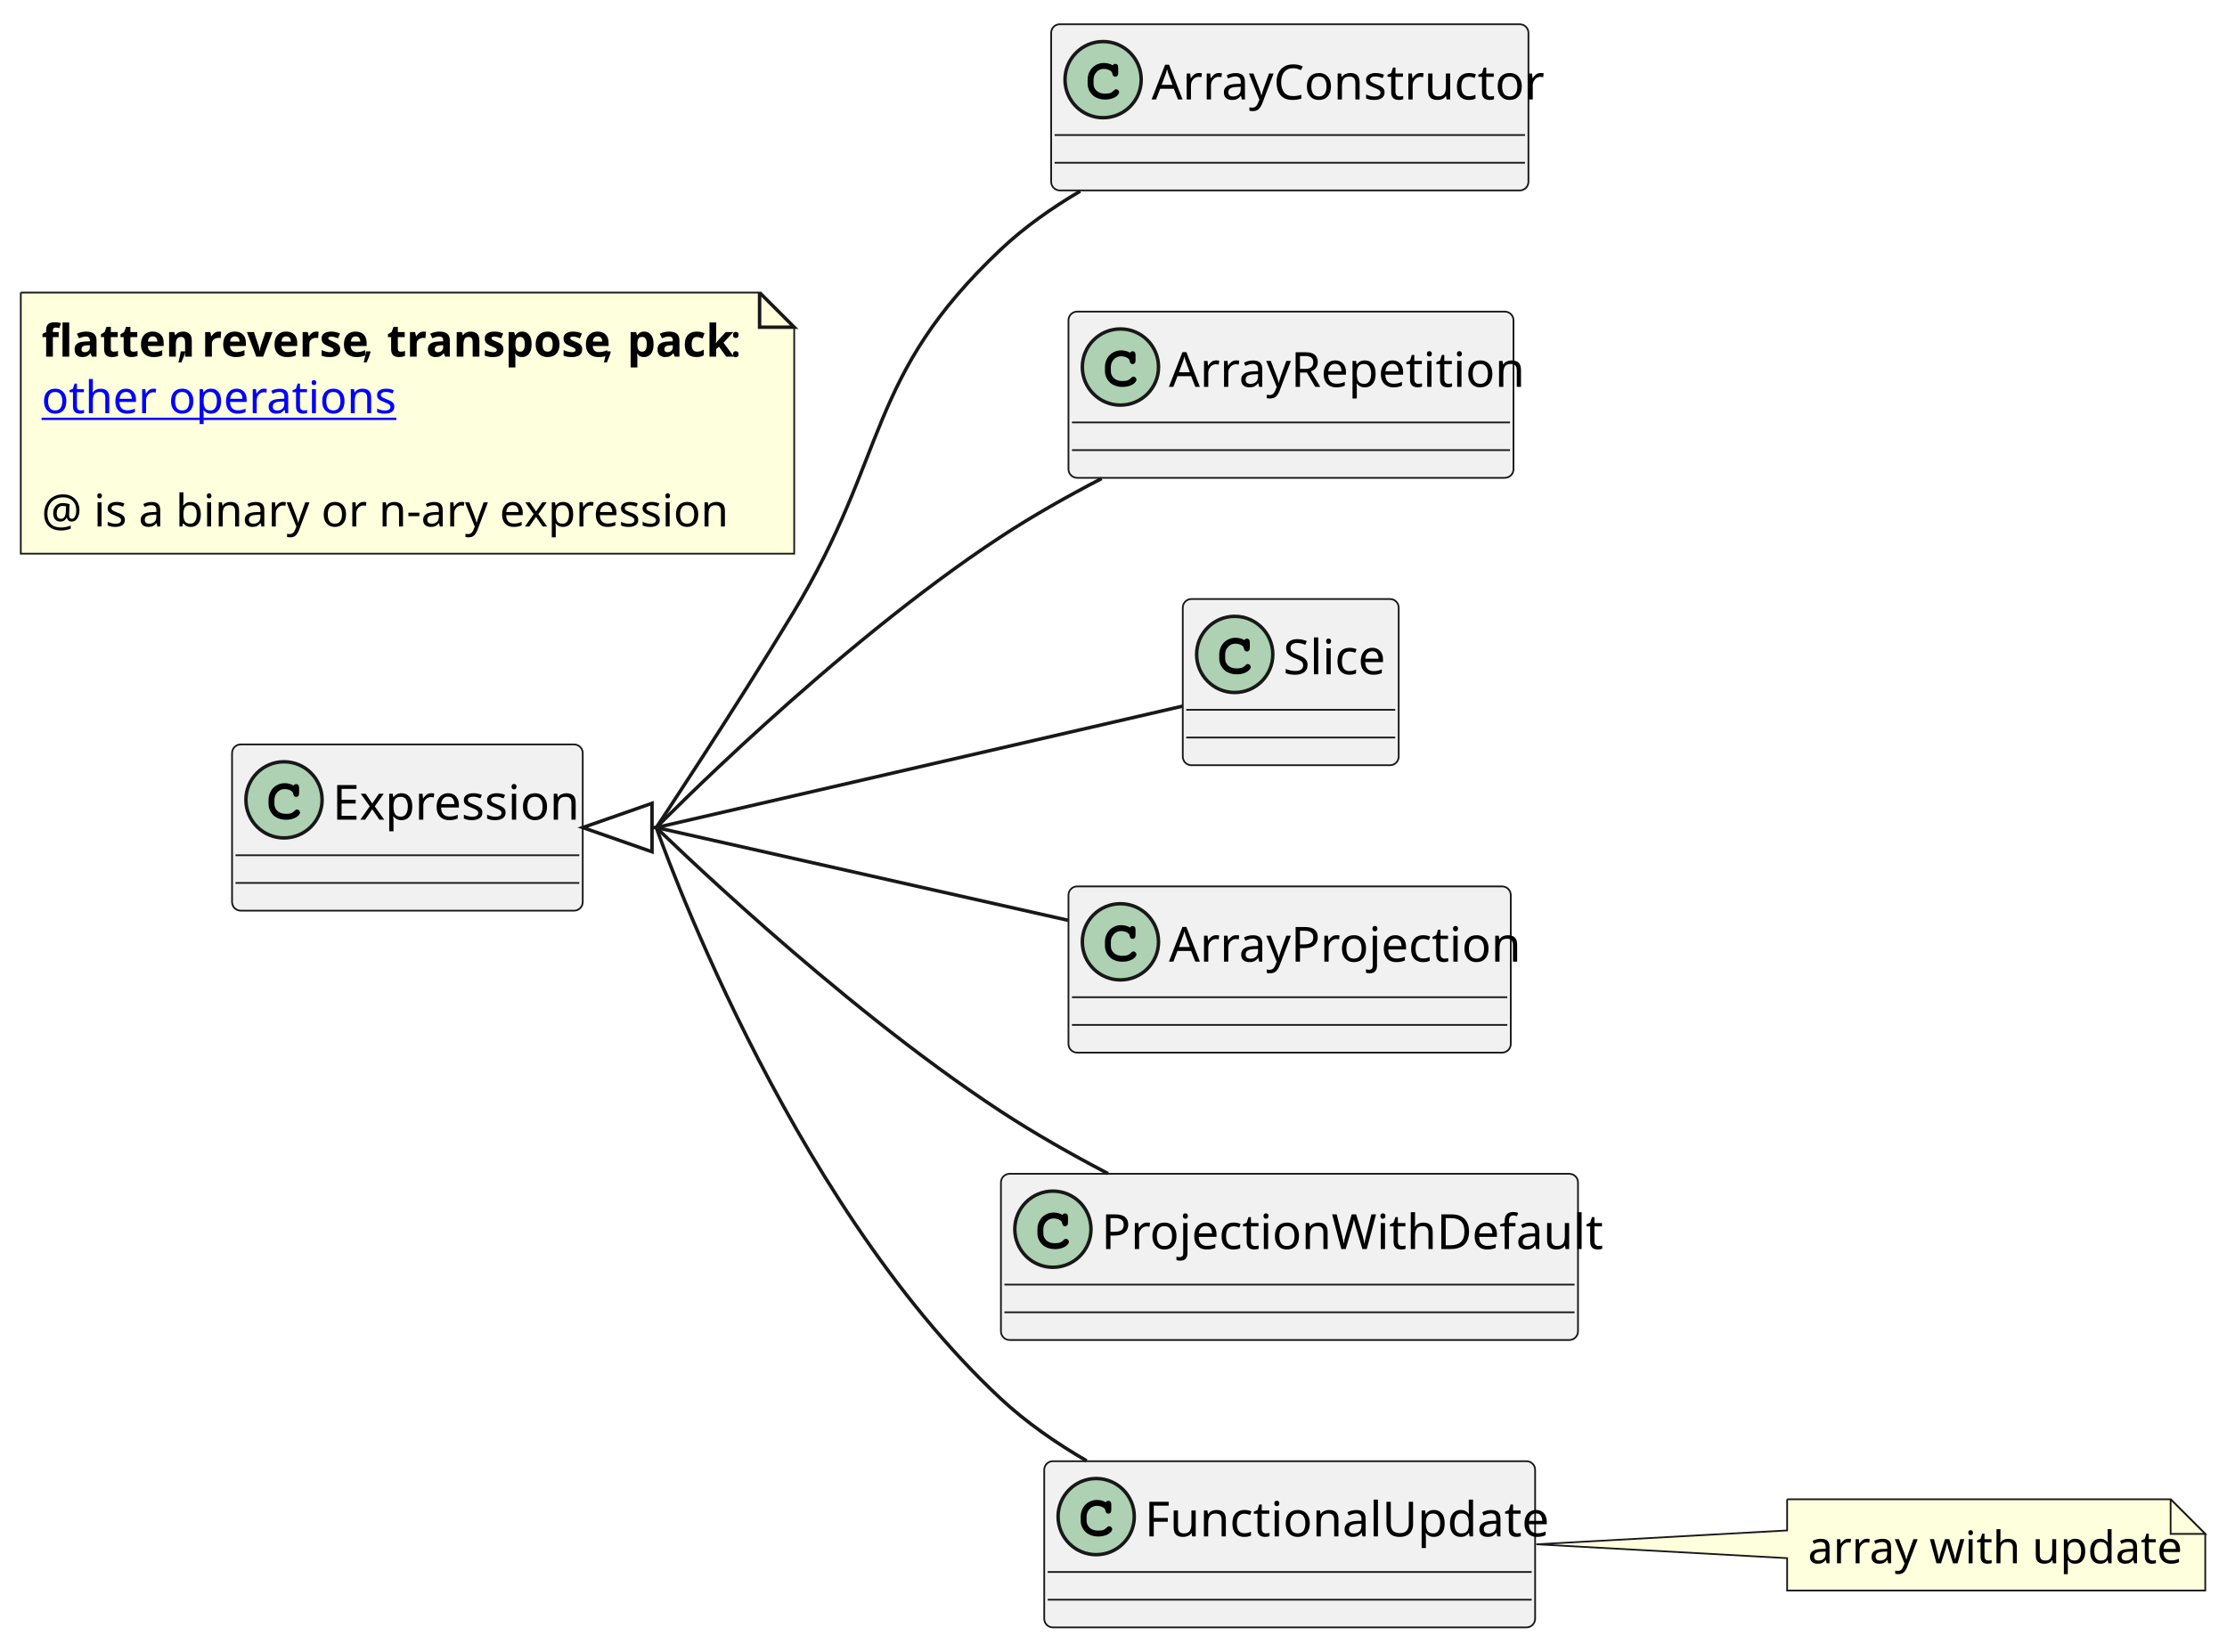
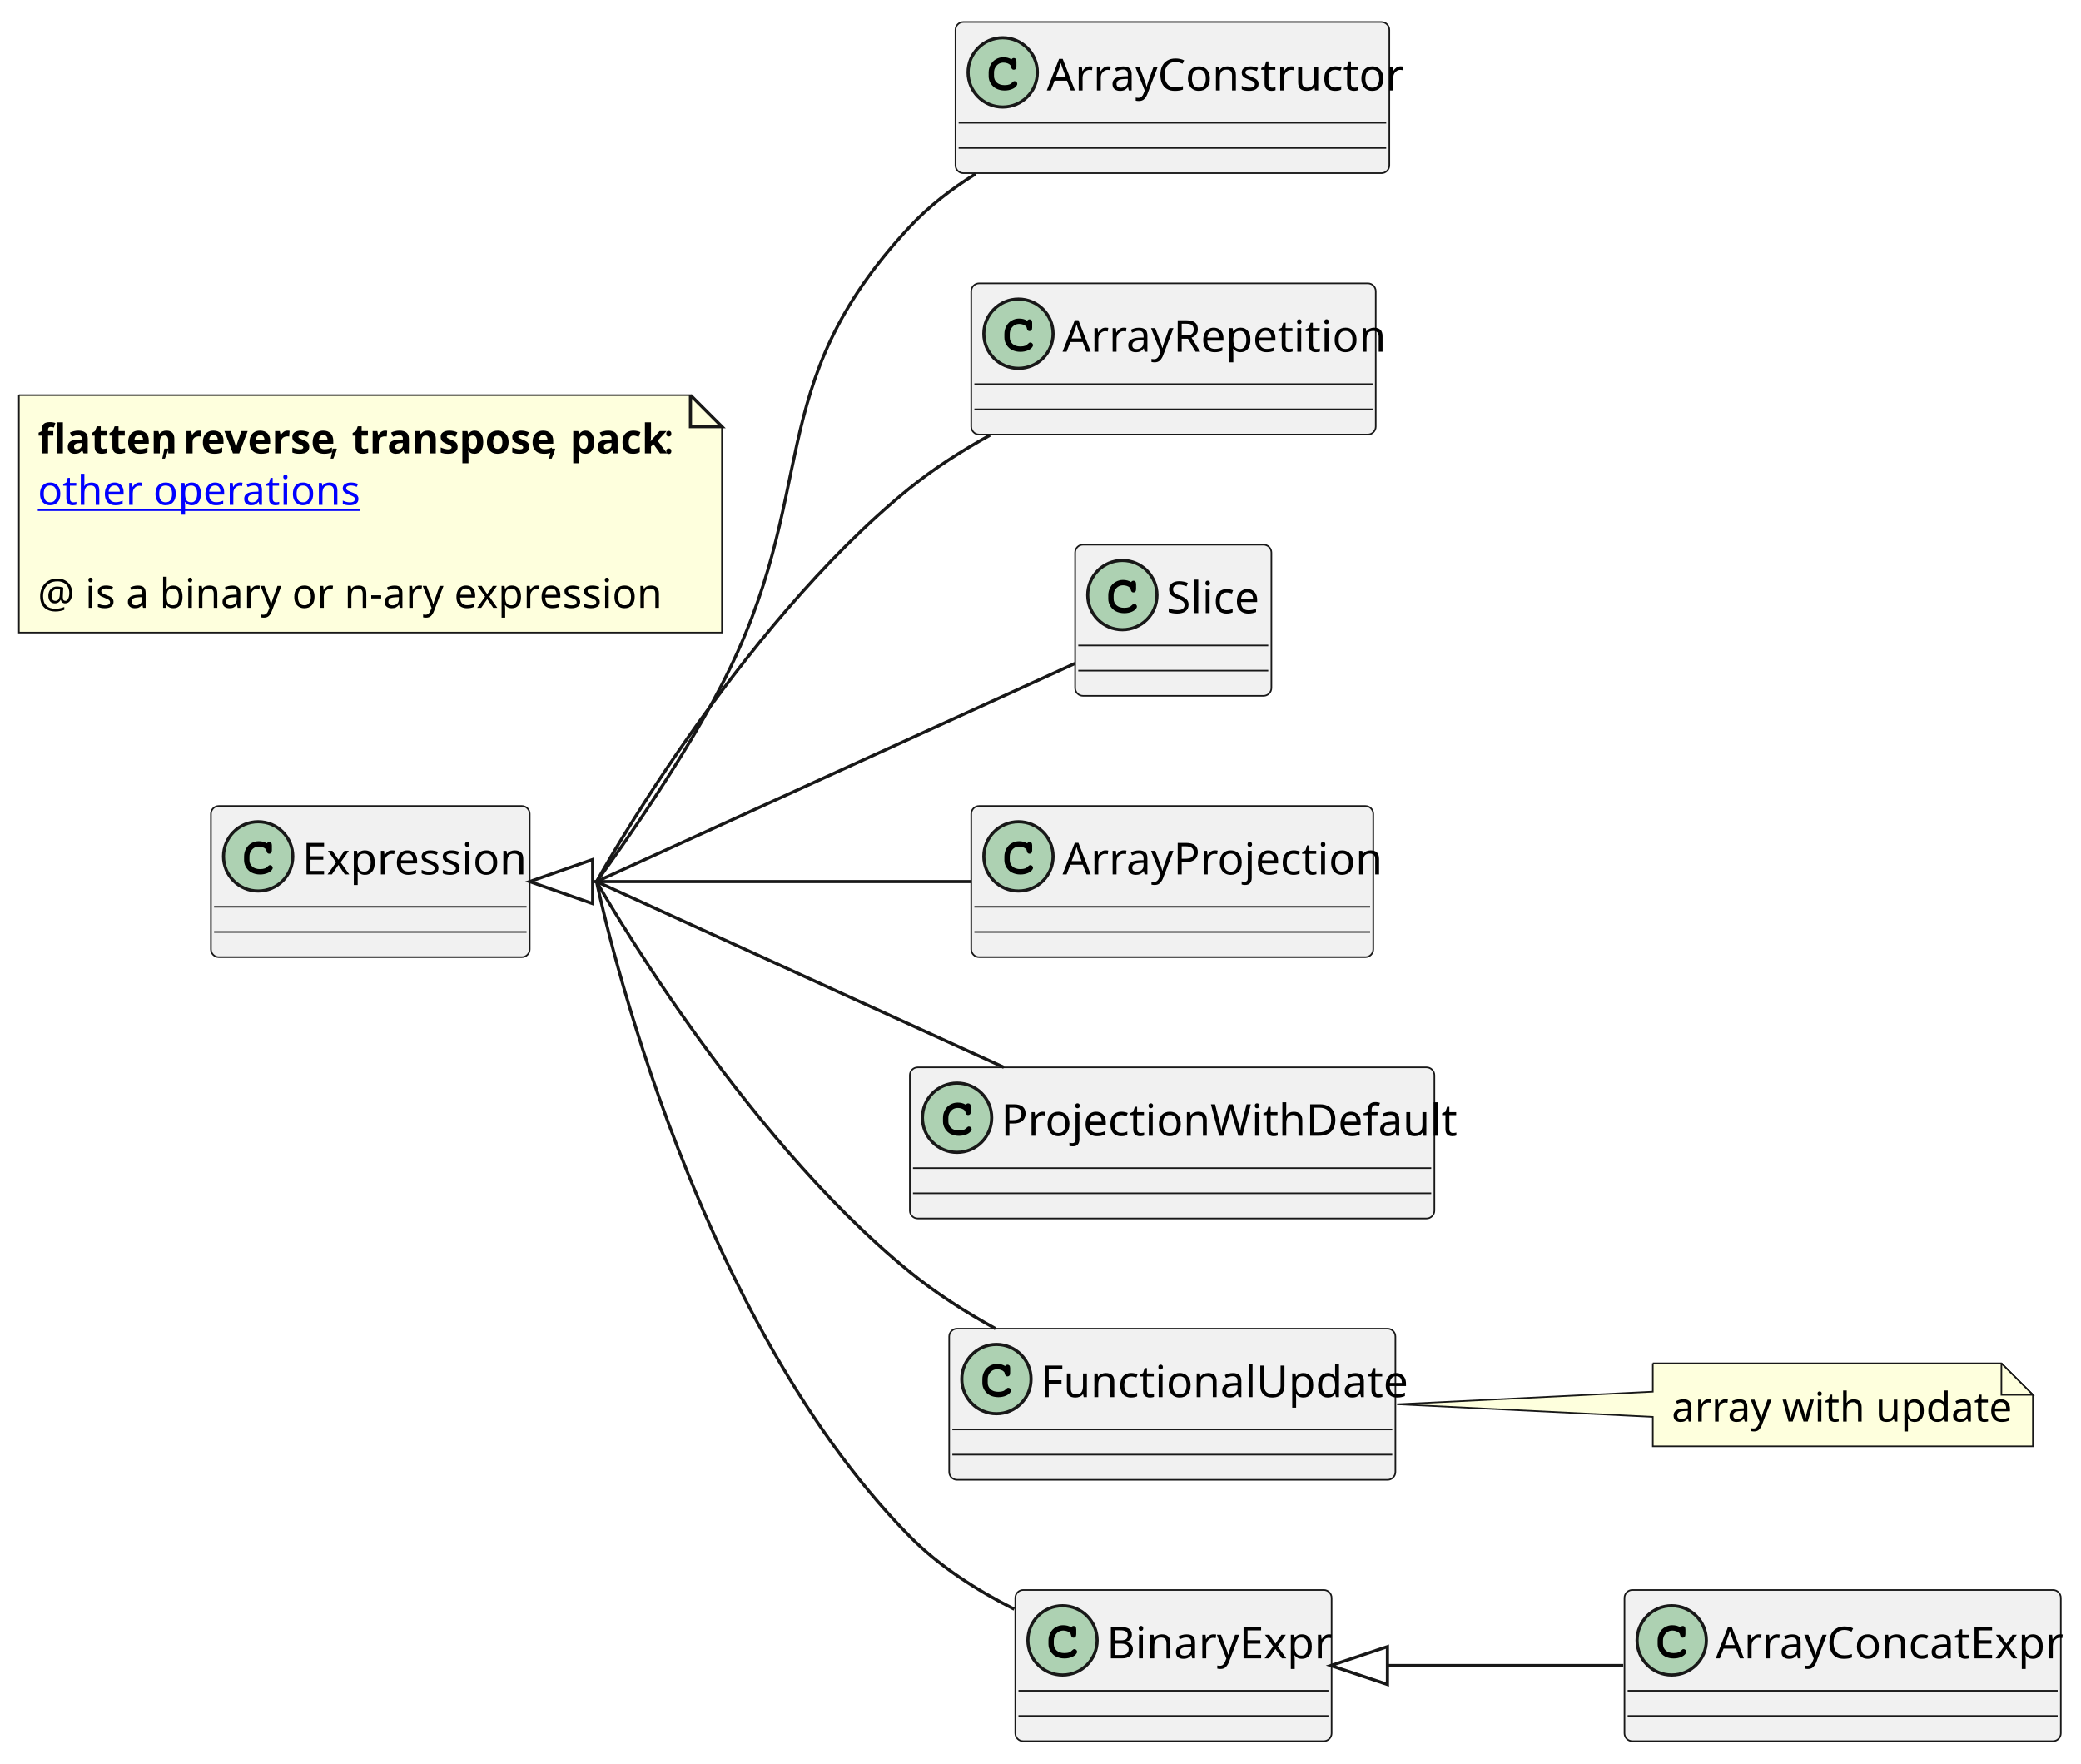
- <svg xmlns="http://www.w3.org/2000/svg" xmlns:xlink="http://www.w3.org/1999/xlink" contentStyleType="text/css" height="477px" preserveAspectRatio="none" style="width:643px;height:477px;background:#FFFFFF;" version="1.1" viewBox="0 0 643 477" width="643px" zoomAndPan="magnify">
+ <svg xmlns="http://www.w3.org/2000/svg" xmlns:xlink="http://www.w3.org/1999/xlink" contentStyleType="text/css" data-diagram-type="CLASS" height="560px" preserveAspectRatio="none" style="width:661px;height:560px;background:#FFFFFF;" version="1.1" viewBox="0 0 661 560" width="661px" zoomAndPan="magnify">
  <defs />
  <g>
-     <g id="elem_Expression">
-       <rect fill="#F1F1F1" height="48" id="Expression" rx="2.5" ry="2.5" style="stroke:#181818;stroke-width:0.5;" width="101.255" x="67" y="215" />
-       <ellipse cx="82" cy="231" fill="#ADD1B2" rx="11" ry="11" style="stroke:#181818;stroke-width:1.0;" />
-       <path d="M84.766,226.875 Q84.922,226.656 85.109,226.547 Q85.297,226.438 85.516,226.438 Q85.891,226.438 86.125,226.703 Q86.359,226.953 86.359,227.562 L86.359,229.016 Q86.359,229.625 86.125,229.891 Q85.891,230.156 85.516,230.156 Q85.172,230.156 84.969,229.953 Q84.766,229.766 84.656,229.25 Q84.609,228.891 84.422,228.703 Q84.094,228.328 83.484,228.109 Q82.875,227.891 82.25,227.891 Q81.484,227.891 80.844,228.219 Q80.219,228.547 79.719,229.297 Q79.234,230.047 79.234,231.078 L79.234,232.172 Q79.234,233.406 80.125,234.234 Q81.016,235.047 82.609,235.047 Q83.547,235.047 84.203,234.797 Q84.594,234.641 85.016,234.203 Q85.281,233.938 85.422,233.859 Q85.578,233.781 85.781,233.781 Q86.109,233.781 86.359,234.047 Q86.625,234.297 86.625,234.641 Q86.625,234.984 86.281,235.391 Q85.781,235.969 84.984,236.297 Q83.906,236.75 82.609,236.75 Q81.094,236.75 79.891,236.125 Q78.906,235.625 78.219,234.562 Q77.531,233.484 77.531,232.203 L77.531,231.047 Q77.531,229.719 78.141,228.578 Q78.766,227.422 79.859,226.812 Q80.953,226.188 82.188,226.188 Q82.922,226.188 83.562,226.359 Q84.219,226.516 84.766,226.875 Z " fill="#000000" />
-       <text fill="#000000" font-family="sans-serif" font-size="14" lengthAdjust="spacing" textLength="69.255" x="96" y="236.728">Expression</text>
-       <line style="stroke:#181818;stroke-width:0.5;" x1="68" x2="167.255" y1="247" y2="247" />
-       <line style="stroke:#181818;stroke-width:0.5;" x1="68" x2="167.255" y1="255" y2="255" />
+     <g class="entity" data-entity="Expression" data-source-line="5" data-uid="ent0002" id="entity_Expression">
+       <rect fill="#F1F1F1" height="48" rx="2.5" ry="2.5" style="stroke:#181818;stroke-width:0.5;" width="101.255" x="67" y="256" />
+       <ellipse cx="82" cy="272" fill="#ADD1B2" rx="11" ry="11" style="stroke:#181818;stroke-width:1;" />
+       <path d="M84.766,267.875 Q84.922,267.656 85.109,267.547 Q85.297,267.438 85.516,267.438 Q85.891,267.438 86.125,267.695 Q86.359,267.953 86.359,268.562 L86.359,270.016 Q86.359,270.625 86.125,270.891 Q85.891,271.156 85.516,271.156 Q85.172,271.156 84.969,270.953 Q84.766,270.766 84.656,270.25 Q84.609,269.891 84.422,269.703 Q84.094,269.328 83.484,269.109 Q82.875,268.891 82.25,268.891 Q81.484,268.891 80.852,269.219 Q80.219,269.547 79.727,270.297 Q79.234,271.047 79.234,272.078 L79.234,273.172 Q79.234,274.406 80.125,275.227 Q81.016,276.047 82.609,276.047 Q83.547,276.047 84.203,275.797 Q84.594,275.641 85.016,275.203 Q85.281,274.938 85.43,274.859 Q85.578,274.781 85.781,274.781 Q86.109,274.781 86.367,275.039 Q86.625,275.297 86.625,275.641 Q86.625,275.984 86.281,276.391 Q85.781,276.969 84.984,277.297 Q83.906,277.75 82.609,277.75 Q81.094,277.75 79.891,277.125 Q78.906,276.625 78.219,275.555 Q77.531,274.484 77.531,273.203 L77.531,272.047 Q77.531,270.719 78.148,269.57 Q78.766,268.422 79.859,267.805 Q80.953,267.188 82.188,267.188 Q82.922,267.188 83.57,267.352 Q84.219,267.516 84.766,267.875 Z " fill="#000000" />
+       <text fill="#000000" font-family="sans-serif" font-size="14" lengthAdjust="spacing" textLength="69.255" x="96" y="277.728">Expression</text>
+       <line style="stroke:#181818;stroke-width:0.5;" x1="68" x2="167.255" y1="288" y2="288" />
+       <line style="stroke:#181818;stroke-width:0.5;" x1="68" x2="167.255" y1="296" y2="296" />
    </g>
-     <polygon fill="none" points="168.255,239,188.255,232,188.255,246" style="stroke:#181818;stroke-width:1.0;" />
-     <line style="stroke:#181818;stroke-width:1.0;" x1="188.255" x2="189.5" y1="239" y2="239" />
-     <g id="elem_ArrayConstructor">
-       <rect fill="#F1F1F1" height="48" id="ArrayConstructor" rx="2.5" ry="2.5" style="stroke:#181818;stroke-width:0.5;" width="137.807" x="303.5" y="7" />
-       <ellipse cx="318.5" cy="23" fill="#ADD1B2" rx="11" ry="11" style="stroke:#181818;stroke-width:1.0;" />
-       <path d="M321.266,18.875 Q321.422,18.656 321.609,18.547 Q321.797,18.438 322.016,18.438 Q322.391,18.438 322.625,18.703 Q322.859,18.953 322.859,19.562 L322.859,21.016 Q322.859,21.625 322.625,21.891 Q322.391,22.156 322.016,22.156 Q321.672,22.156 321.469,21.953 Q321.266,21.766 321.156,21.25 Q321.109,20.891 320.922,20.703 Q320.594,20.328 319.984,20.109 Q319.375,19.891 318.75,19.891 Q317.984,19.891 317.344,20.219 Q316.719,20.547 316.219,21.297 Q315.734,22.047 315.734,23.078 L315.734,24.172 Q315.734,25.406 316.625,26.234 Q317.516,27.047 319.109,27.047 Q320.047,27.047 320.703,26.797 Q321.094,26.641 321.516,26.203 Q321.781,25.938 321.922,25.859 Q322.078,25.781 322.281,25.781 Q322.609,25.781 322.859,26.047 Q323.125,26.297 323.125,26.641 Q323.125,26.984 322.781,27.391 Q322.281,27.969 321.484,28.297 Q320.406,28.75 319.109,28.75 Q317.594,28.75 316.391,28.125 Q315.406,27.625 314.719,26.562 Q314.031,25.484 314.031,24.203 L314.031,23.047 Q314.031,21.719 314.641,20.578 Q315.266,19.422 316.359,18.812 Q317.453,18.188 318.688,18.188 Q319.422,18.188 320.062,18.359 Q320.719,18.516 321.266,18.875 Z " fill="#000000" />
+     <polygon fill="none" points="168.255,280,188.255,273,188.255,287" style="stroke:#181818;stroke-width:1;" />
+     <line style="stroke:#181818;stroke-width:1;" x1="188.255" x2="189.5" y1="280" y2="280" />
+     <g class="entity" data-entity="ArrayConstructor" data-source-line="5" data-uid="ent0003" id="entity_ArrayConstructor">
+       <rect fill="#F1F1F1" height="48" rx="2.5" ry="2.5" style="stroke:#181818;stroke-width:0.5;" width="137.807" x="303.5" y="7" />
+       <ellipse cx="318.5" cy="23" fill="#ADD1B2" rx="11" ry="11" style="stroke:#181818;stroke-width:1;" />
+       <path d="M321.266,18.875 Q321.422,18.656 321.609,18.547 Q321.797,18.438 322.016,18.438 Q322.391,18.438 322.625,18.695 Q322.859,18.953 322.859,19.562 L322.859,21.016 Q322.859,21.625 322.625,21.891 Q322.391,22.156 322.016,22.156 Q321.672,22.156 321.469,21.953 Q321.266,21.766 321.156,21.25 Q321.109,20.891 320.922,20.703 Q320.594,20.328 319.984,20.109 Q319.375,19.891 318.75,19.891 Q317.984,19.891 317.352,20.219 Q316.719,20.547 316.227,21.297 Q315.734,22.047 315.734,23.078 L315.734,24.172 Q315.734,25.406 316.625,26.227 Q317.516,27.047 319.109,27.047 Q320.047,27.047 320.703,26.797 Q321.094,26.641 321.516,26.203 Q321.781,25.938 321.93,25.859 Q322.078,25.781 322.281,25.781 Q322.609,25.781 322.867,26.039 Q323.125,26.297 323.125,26.641 Q323.125,26.984 322.781,27.391 Q322.281,27.969 321.484,28.297 Q320.406,28.75 319.109,28.75 Q317.594,28.75 316.391,28.125 Q315.406,27.625 314.719,26.555 Q314.031,25.484 314.031,24.203 L314.031,23.047 Q314.031,21.719 314.648,20.57 Q315.266,19.422 316.359,18.805 Q317.453,18.188 318.688,18.188 Q319.422,18.188 320.07,18.352 Q320.719,18.516 321.266,18.875 Z " fill="#000000" />
      <text fill="#000000" font-family="sans-serif" font-size="14" lengthAdjust="spacing" textLength="105.807" x="332.5" y="28.729">ArrayConstructor</text>
      <line style="stroke:#181818;stroke-width:0.5;" x1="304.5" x2="440.307" y1="39" y2="39" />
      <line style="stroke:#181818;stroke-width:0.5;" x1="304.5" x2="440.307" y1="47" y2="47" />
    </g>
-     <g id="elem_ArrayRepetition">
-       <rect fill="#F1F1F1" height="48" id="ArrayRepetition" rx="2.5" ry="2.5" style="stroke:#181818;stroke-width:0.5;" width="128.489" x="308.5" y="90" />
-       <ellipse cx="323.5" cy="106" fill="#ADD1B2" rx="11" ry="11" style="stroke:#181818;stroke-width:1.0;" />
-       <path d="M326.266,101.875 Q326.422,101.656 326.609,101.547 Q326.797,101.438 327.016,101.438 Q327.391,101.438 327.625,101.703 Q327.859,101.953 327.859,102.562 L327.859,104.016 Q327.859,104.625 327.625,104.891 Q327.391,105.156 327.016,105.156 Q326.672,105.156 326.469,104.953 Q326.266,104.766 326.156,104.25 Q326.109,103.891 325.922,103.703 Q325.594,103.328 324.984,103.109 Q324.375,102.891 323.75,102.891 Q322.984,102.891 322.344,103.219 Q321.719,103.547 321.219,104.297 Q320.734,105.047 320.734,106.078 L320.734,107.172 Q320.734,108.406 321.625,109.234 Q322.516,110.047 324.109,110.047 Q325.047,110.047 325.703,109.797 Q326.094,109.641 326.516,109.203 Q326.781,108.938 326.922,108.859 Q327.078,108.781 327.281,108.781 Q327.609,108.781 327.859,109.047 Q328.125,109.297 328.125,109.641 Q328.125,109.984 327.781,110.391 Q327.281,110.969 326.484,111.297 Q325.406,111.75 324.109,111.75 Q322.594,111.75 321.391,111.125 Q320.406,110.625 319.719,109.562 Q319.031,108.484 319.031,107.203 L319.031,106.047 Q319.031,104.719 319.641,103.578 Q320.266,102.422 321.359,101.812 Q322.453,101.188 323.688,101.188 Q324.422,101.188 325.062,101.359 Q325.719,101.516 326.266,101.875 Z " fill="#000000" />
+     <g class="entity" data-entity="ArrayRepetition" data-source-line="6" data-uid="ent0005" id="entity_ArrayRepetition">
+       <rect fill="#F1F1F1" height="48" rx="2.5" ry="2.5" style="stroke:#181818;stroke-width:0.5;" width="128.489" x="308.5" y="90" />
+       <ellipse cx="323.5" cy="106" fill="#ADD1B2" rx="11" ry="11" style="stroke:#181818;stroke-width:1;" />
+       <path d="M326.266,101.875 Q326.422,101.656 326.609,101.547 Q326.797,101.438 327.016,101.438 Q327.391,101.438 327.625,101.695 Q327.859,101.953 327.859,102.562 L327.859,104.016 Q327.859,104.625 327.625,104.891 Q327.391,105.156 327.016,105.156 Q326.672,105.156 326.469,104.953 Q326.266,104.766 326.156,104.25 Q326.109,103.891 325.922,103.703 Q325.594,103.328 324.984,103.109 Q324.375,102.891 323.75,102.891 Q322.984,102.891 322.352,103.219 Q321.719,103.547 321.227,104.297 Q320.734,105.047 320.734,106.078 L320.734,107.172 Q320.734,108.406 321.625,109.227 Q322.516,110.047 324.109,110.047 Q325.047,110.047 325.703,109.797 Q326.094,109.641 326.516,109.203 Q326.781,108.938 326.93,108.859 Q327.078,108.781 327.281,108.781 Q327.609,108.781 327.867,109.039 Q328.125,109.297 328.125,109.641 Q328.125,109.984 327.781,110.391 Q327.281,110.969 326.484,111.297 Q325.406,111.75 324.109,111.75 Q322.594,111.75 321.391,111.125 Q320.406,110.625 319.719,109.555 Q319.031,108.484 319.031,107.203 L319.031,106.047 Q319.031,104.719 319.648,103.57 Q320.266,102.422 321.359,101.805 Q322.453,101.188 323.688,101.188 Q324.422,101.188 325.07,101.352 Q325.719,101.516 326.266,101.875 Z " fill="#000000" />
      <text fill="#000000" font-family="sans-serif" font-size="14" lengthAdjust="spacing" textLength="96.489" x="337.5" y="111.728">ArrayRepetition</text>
      <line style="stroke:#181818;stroke-width:0.5;" x1="309.5" x2="435.989" y1="122" y2="122" />
      <line style="stroke:#181818;stroke-width:0.5;" x1="309.5" x2="435.989" y1="130" y2="130" />
    </g>
-     <g id="elem_Slice">
-       <rect fill="#F1F1F1" height="48" id="Slice" rx="2.5" ry="2.5" style="stroke:#181818;stroke-width:0.5;" width="62.345" x="341.5" y="173" />
-       <ellipse cx="356.5" cy="189" fill="#ADD1B2" rx="11" ry="11" style="stroke:#181818;stroke-width:1.0;" />
-       <path d="M359.266,184.875 Q359.422,184.656 359.609,184.547 Q359.797,184.438 360.016,184.438 Q360.391,184.438 360.625,184.703 Q360.859,184.953 360.859,185.562 L360.859,187.016 Q360.859,187.625 360.625,187.891 Q360.391,188.156 360.016,188.156 Q359.672,188.156 359.469,187.953 Q359.266,187.766 359.156,187.25 Q359.109,186.891 358.922,186.703 Q358.594,186.328 357.984,186.109 Q357.375,185.891 356.75,185.891 Q355.984,185.891 355.344,186.219 Q354.719,186.547 354.219,187.297 Q353.734,188.047 353.734,189.078 L353.734,190.172 Q353.734,191.406 354.625,192.234 Q355.516,193.047 357.109,193.047 Q358.047,193.047 358.703,192.797 Q359.094,192.641 359.516,192.203 Q359.781,191.938 359.922,191.859 Q360.078,191.781 360.281,191.781 Q360.609,191.781 360.859,192.047 Q361.125,192.297 361.125,192.641 Q361.125,192.984 360.781,193.391 Q360.281,193.969 359.484,194.297 Q358.406,194.75 357.109,194.75 Q355.594,194.75 354.391,194.125 Q353.406,193.625 352.719,192.562 Q352.031,191.484 352.031,190.203 L352.031,189.047 Q352.031,187.719 352.641,186.578 Q353.266,185.422 354.359,184.812 Q355.453,184.188 356.688,184.188 Q357.422,184.188 358.062,184.359 Q358.719,184.516 359.266,184.875 Z " fill="#000000" />
+     <g class="entity" data-entity="Slice" data-source-line="7" data-uid="ent0007" id="entity_Slice">
+       <rect fill="#F1F1F1" height="48" rx="2.5" ry="2.5" style="stroke:#181818;stroke-width:0.5;" width="62.345" x="341.5" y="173" />
+       <ellipse cx="356.5" cy="189" fill="#ADD1B2" rx="11" ry="11" style="stroke:#181818;stroke-width:1;" />
+       <path d="M359.266,184.875 Q359.422,184.656 359.609,184.547 Q359.797,184.438 360.016,184.438 Q360.391,184.438 360.625,184.695 Q360.859,184.953 360.859,185.562 L360.859,187.016 Q360.859,187.625 360.625,187.891 Q360.391,188.156 360.016,188.156 Q359.672,188.156 359.469,187.953 Q359.266,187.766 359.156,187.25 Q359.109,186.891 358.922,186.703 Q358.594,186.328 357.984,186.109 Q357.375,185.891 356.75,185.891 Q355.984,185.891 355.352,186.219 Q354.719,186.547 354.227,187.297 Q353.734,188.047 353.734,189.078 L353.734,190.172 Q353.734,191.406 354.625,192.227 Q355.516,193.047 357.109,193.047 Q358.047,193.047 358.703,192.797 Q359.094,192.641 359.516,192.203 Q359.781,191.938 359.93,191.859 Q360.078,191.781 360.281,191.781 Q360.609,191.781 360.867,192.039 Q361.125,192.297 361.125,192.641 Q361.125,192.984 360.781,193.391 Q360.281,193.969 359.484,194.297 Q358.406,194.75 357.109,194.75 Q355.594,194.75 354.391,194.125 Q353.406,193.625 352.719,192.555 Q352.031,191.484 352.031,190.203 L352.031,189.047 Q352.031,187.719 352.648,186.57 Q353.266,185.422 354.359,184.805 Q355.453,184.188 356.688,184.188 Q357.422,184.188 358.07,184.352 Q358.719,184.516 359.266,184.875 Z " fill="#000000" />
      <text fill="#000000" font-family="sans-serif" font-size="14" lengthAdjust="spacing" textLength="30.345" x="370.5" y="194.728">Slice</text>
      <line style="stroke:#181818;stroke-width:0.5;" x1="342.5" x2="402.845" y1="205" y2="205" />
      <line style="stroke:#181818;stroke-width:0.5;" x1="342.5" x2="402.845" y1="213" y2="213" />
    </g>
-     <g id="elem_ArrayProjection">
-       <rect fill="#F1F1F1" height="48" id="ArrayProjection" rx="2.5" ry="2.5" style="stroke:#181818;stroke-width:0.5;" width="127.703" x="308.5" y="256" />
-       <ellipse cx="323.5" cy="272" fill="#ADD1B2" rx="11" ry="11" style="stroke:#181818;stroke-width:1.0;" />
-       <path d="M326.266,267.875 Q326.422,267.656 326.609,267.547 Q326.797,267.438 327.016,267.438 Q327.391,267.438 327.625,267.703 Q327.859,267.953 327.859,268.562 L327.859,270.016 Q327.859,270.625 327.625,270.891 Q327.391,271.156 327.016,271.156 Q326.672,271.156 326.469,270.953 Q326.266,270.766 326.156,270.25 Q326.109,269.891 325.922,269.703 Q325.594,269.328 324.984,269.109 Q324.375,268.891 323.75,268.891 Q322.984,268.891 322.344,269.219 Q321.719,269.547 321.219,270.297 Q320.734,271.047 320.734,272.078 L320.734,273.172 Q320.734,274.406 321.625,275.234 Q322.516,276.047 324.109,276.047 Q325.047,276.047 325.703,275.797 Q326.094,275.641 326.516,275.203 Q326.781,274.938 326.922,274.859 Q327.078,274.781 327.281,274.781 Q327.609,274.781 327.859,275.047 Q328.125,275.297 328.125,275.641 Q328.125,275.984 327.781,276.391 Q327.281,276.969 326.484,277.297 Q325.406,277.75 324.109,277.75 Q322.594,277.75 321.391,277.125 Q320.406,276.625 319.719,275.562 Q319.031,274.484 319.031,273.203 L319.031,272.047 Q319.031,270.719 319.641,269.578 Q320.266,268.422 321.359,267.812 Q322.453,267.188 323.688,267.188 Q324.422,267.188 325.062,267.359 Q325.719,267.516 326.266,267.875 Z " fill="#000000" />
+     <g class="entity" data-entity="ArrayProjection" data-source-line="8" data-uid="ent0009" id="entity_ArrayProjection">
+       <rect fill="#F1F1F1" height="48" rx="2.5" ry="2.5" style="stroke:#181818;stroke-width:0.5;" width="127.703" x="308.5" y="256" />
+       <ellipse cx="323.5" cy="272" fill="#ADD1B2" rx="11" ry="11" style="stroke:#181818;stroke-width:1;" />
+       <path d="M326.266,267.875 Q326.422,267.656 326.609,267.547 Q326.797,267.438 327.016,267.438 Q327.391,267.438 327.625,267.695 Q327.859,267.953 327.859,268.562 L327.859,270.016 Q327.859,270.625 327.625,270.891 Q327.391,271.156 327.016,271.156 Q326.672,271.156 326.469,270.953 Q326.266,270.766 326.156,270.25 Q326.109,269.891 325.922,269.703 Q325.594,269.328 324.984,269.109 Q324.375,268.891 323.75,268.891 Q322.984,268.891 322.352,269.219 Q321.719,269.547 321.227,270.297 Q320.734,271.047 320.734,272.078 L320.734,273.172 Q320.734,274.406 321.625,275.227 Q322.516,276.047 324.109,276.047 Q325.047,276.047 325.703,275.797 Q326.094,275.641 326.516,275.203 Q326.781,274.938 326.93,274.859 Q327.078,274.781 327.281,274.781 Q327.609,274.781 327.867,275.039 Q328.125,275.297 328.125,275.641 Q328.125,275.984 327.781,276.391 Q327.281,276.969 326.484,277.297 Q325.406,277.75 324.109,277.75 Q322.594,277.75 321.391,277.125 Q320.406,276.625 319.719,275.555 Q319.031,274.484 319.031,273.203 L319.031,272.047 Q319.031,270.719 319.648,269.57 Q320.266,268.422 321.359,267.805 Q322.453,267.188 323.688,267.188 Q324.422,267.188 325.07,267.352 Q325.719,267.516 326.266,267.875 Z " fill="#000000" />
      <text fill="#000000" font-family="sans-serif" font-size="14" lengthAdjust="spacing" textLength="95.703" x="337.5" y="277.728">ArrayProjection</text>
      <line style="stroke:#181818;stroke-width:0.5;" x1="309.5" x2="435.203" y1="288" y2="288" />
      <line style="stroke:#181818;stroke-width:0.5;" x1="309.5" x2="435.203" y1="296" y2="296" />
    </g>
-     <g id="elem_ProjectionWithDefault">
-       <rect fill="#F1F1F1" height="48" id="ProjectionWithDefault" rx="2.5" ry="2.5" style="stroke:#181818;stroke-width:0.5;" width="166.613" x="289" y="339" />
-       <ellipse cx="304" cy="355" fill="#ADD1B2" rx="11" ry="11" style="stroke:#181818;stroke-width:1.0;" />
-       <path d="M306.766,350.875 Q306.922,350.656 307.109,350.547 Q307.297,350.438 307.516,350.438 Q307.891,350.438 308.125,350.703 Q308.359,350.953 308.359,351.562 L308.359,353.016 Q308.359,353.625 308.125,353.891 Q307.891,354.156 307.516,354.156 Q307.172,354.156 306.969,353.953 Q306.766,353.766 306.656,353.25 Q306.609,352.891 306.422,352.703 Q306.094,352.328 305.484,352.109 Q304.875,351.891 304.25,351.891 Q303.484,351.891 302.844,352.219 Q302.219,352.547 301.719,353.297 Q301.234,354.047 301.234,355.078 L301.234,356.172 Q301.234,357.406 302.125,358.234 Q303.016,359.047 304.609,359.047 Q305.547,359.047 306.203,358.797 Q306.594,358.641 307.016,358.203 Q307.281,357.938 307.422,357.859 Q307.578,357.781 307.781,357.781 Q308.109,357.781 308.359,358.047 Q308.625,358.297 308.625,358.641 Q308.625,358.984 308.281,359.391 Q307.781,359.969 306.984,360.297 Q305.906,360.75 304.609,360.75 Q303.094,360.75 301.891,360.125 Q300.906,359.625 300.219,358.562 Q299.531,357.484 299.531,356.203 L299.531,355.047 Q299.531,353.719 300.141,352.578 Q300.766,351.422 301.859,350.812 Q302.953,350.188 304.188,350.188 Q304.922,350.188 305.562,350.359 Q306.219,350.516 306.766,350.875 Z " fill="#000000" />
+     <g class="entity" data-entity="ProjectionWithDefault" data-source-line="9" data-uid="ent0011" id="entity_ProjectionWithDefault">
+       <rect fill="#F1F1F1" height="48" rx="2.5" ry="2.5" style="stroke:#181818;stroke-width:0.5;" width="166.613" x="289" y="339" />
+       <ellipse cx="304" cy="355" fill="#ADD1B2" rx="11" ry="11" style="stroke:#181818;stroke-width:1;" />
+       <path d="M306.766,350.875 Q306.922,350.656 307.109,350.547 Q307.297,350.438 307.516,350.438 Q307.891,350.438 308.125,350.695 Q308.359,350.953 308.359,351.562 L308.359,353.016 Q308.359,353.625 308.125,353.891 Q307.891,354.156 307.516,354.156 Q307.172,354.156 306.969,353.953 Q306.766,353.766 306.656,353.25 Q306.609,352.891 306.422,352.703 Q306.094,352.328 305.484,352.109 Q304.875,351.891 304.25,351.891 Q303.484,351.891 302.852,352.219 Q302.219,352.547 301.727,353.297 Q301.234,354.047 301.234,355.078 L301.234,356.172 Q301.234,357.406 302.125,358.227 Q303.016,359.047 304.609,359.047 Q305.547,359.047 306.203,358.797 Q306.594,358.641 307.016,358.203 Q307.281,357.938 307.43,357.859 Q307.578,357.781 307.781,357.781 Q308.109,357.781 308.367,358.039 Q308.625,358.297 308.625,358.641 Q308.625,358.984 308.281,359.391 Q307.781,359.969 306.984,360.297 Q305.906,360.75 304.609,360.75 Q303.094,360.75 301.891,360.125 Q300.906,359.625 300.219,358.555 Q299.531,357.484 299.531,356.203 L299.531,355.047 Q299.531,353.719 300.148,352.57 Q300.766,351.422 301.859,350.805 Q302.953,350.188 304.188,350.188 Q304.922,350.188 305.57,350.352 Q306.219,350.516 306.766,350.875 Z " fill="#000000" />
      <text fill="#000000" font-family="sans-serif" font-size="14" lengthAdjust="spacing" textLength="134.613" x="318" y="360.728">ProjectionWithDefault</text>
      <line style="stroke:#181818;stroke-width:0.5;" x1="290" x2="454.613" y1="371" y2="371" />
      <line style="stroke:#181818;stroke-width:0.5;" x1="290" x2="454.613" y1="379" y2="379" />
    </g>
-     <g id="elem_FunctionalUpdate">
-       <rect fill="#F1F1F1" height="48" id="FunctionalUpdate" rx="2.5" ry="2.5" style="stroke:#181818;stroke-width:0.5;" width="141.737" x="301.5" y="422" />
-       <ellipse cx="316.5" cy="438" fill="#ADD1B2" rx="11" ry="11" style="stroke:#181818;stroke-width:1.0;" />
-       <path d="M319.266,433.875 Q319.422,433.656 319.609,433.547 Q319.797,433.438 320.016,433.438 Q320.391,433.438 320.625,433.703 Q320.859,433.953 320.859,434.562 L320.859,436.016 Q320.859,436.625 320.625,436.891 Q320.391,437.156 320.016,437.156 Q319.672,437.156 319.469,436.953 Q319.266,436.766 319.156,436.25 Q319.109,435.891 318.922,435.703 Q318.594,435.328 317.984,435.109 Q317.375,434.891 316.75,434.891 Q315.984,434.891 315.344,435.219 Q314.719,435.547 314.219,436.297 Q313.734,437.047 313.734,438.078 L313.734,439.172 Q313.734,440.406 314.625,441.234 Q315.516,442.047 317.109,442.047 Q318.047,442.047 318.703,441.797 Q319.094,441.641 319.516,441.203 Q319.781,440.938 319.922,440.859 Q320.078,440.781 320.281,440.781 Q320.609,440.781 320.859,441.047 Q321.125,441.297 321.125,441.641 Q321.125,441.984 320.781,442.391 Q320.281,442.969 319.484,443.297 Q318.406,443.75 317.109,443.75 Q315.594,443.75 314.391,443.125 Q313.406,442.625 312.719,441.562 Q312.031,440.484 312.031,439.203 L312.031,438.047 Q312.031,436.719 312.641,435.578 Q313.266,434.422 314.359,433.812 Q315.453,433.188 316.688,433.188 Q317.422,433.188 318.062,433.359 Q318.719,433.516 319.266,433.875 Z " fill="#000000" />
+     <g class="entity" data-entity="FunctionalUpdate" data-source-line="10" data-uid="ent0013" id="entity_FunctionalUpdate">
+       <rect fill="#F1F1F1" height="48" rx="2.5" ry="2.5" style="stroke:#181818;stroke-width:0.5;" width="141.737" x="301.5" y="422" />
+       <ellipse cx="316.5" cy="438" fill="#ADD1B2" rx="11" ry="11" style="stroke:#181818;stroke-width:1;" />
+       <path d="M319.266,433.875 Q319.422,433.656 319.609,433.547 Q319.797,433.438 320.016,433.438 Q320.391,433.438 320.625,433.695 Q320.859,433.953 320.859,434.562 L320.859,436.016 Q320.859,436.625 320.625,436.891 Q320.391,437.156 320.016,437.156 Q319.672,437.156 319.469,436.953 Q319.266,436.766 319.156,436.25 Q319.109,435.891 318.922,435.703 Q318.594,435.328 317.984,435.109 Q317.375,434.891 316.75,434.891 Q315.984,434.891 315.352,435.219 Q314.719,435.547 314.227,436.297 Q313.734,437.047 313.734,438.078 L313.734,439.172 Q313.734,440.406 314.625,441.227 Q315.516,442.047 317.109,442.047 Q318.047,442.047 318.703,441.797 Q319.094,441.641 319.516,441.203 Q319.781,440.938 319.93,440.859 Q320.078,440.781 320.281,440.781 Q320.609,440.781 320.867,441.039 Q321.125,441.297 321.125,441.641 Q321.125,441.984 320.781,442.391 Q320.281,442.969 319.484,443.297 Q318.406,443.75 317.109,443.75 Q315.594,443.75 314.391,443.125 Q313.406,442.625 312.719,441.555 Q312.031,440.484 312.031,439.203 L312.031,438.047 Q312.031,436.719 312.648,435.57 Q313.266,434.422 314.359,433.805 Q315.453,433.188 316.688,433.188 Q317.422,433.188 318.07,433.352 Q318.719,433.516 319.266,433.875 Z " fill="#000000" />
      <text fill="#000000" font-family="sans-serif" font-size="14" lengthAdjust="spacing" textLength="109.737" x="330.5" y="443.728">FunctionalUpdate</text>
      <line style="stroke:#181818;stroke-width:0.5;" x1="302.5" x2="442.237" y1="454" y2="454" />
      <line style="stroke:#181818;stroke-width:0.5;" x1="302.5" x2="442.237" y1="462" y2="462" />
    </g>
-     <g id="elem_GMN15">
-       <path d="M516,433 L516,442 L443.58,446 L516,450 L516,459.352 A0,0 0 0 0 516,459.352 L636.722,459.352 A0,0 0 0 0 636.722,459.352 L636.722,443 L626.722,433 L516,433 A0,0 0 0 0 516,433 " fill="#FEFFDD" style="stroke:#181818;stroke-width:0.5;" />
-       <path d="M626.722,433 L626.722,443 L636.722,443 L626.722,433 " fill="#FEFFDD" style="stroke:#181818;stroke-width:0.5;" />
-       <text fill="#000000" font-family="sans-serif" font-size="13" lengthAdjust="spacing" textLength="99.722" x="522" y="451.495">array with update</text>
+     <g class="entity" data-entity="GMN15" data-source-line="11" data-uid="ent0016" id="entity_GMN15">
+       <path d="M525,433 L525,442 L443.76,446 L525,450 L525,459.352 A0,0 0 0 0 525,459.352 L645.722,459.352 A0,0 0 0 0 645.722,459.352 L645.722,443 L635.722,433 L525,433 A0,0 0 0 0 525,433" fill="#FEFFDD" style="stroke:#181818;stroke-width:0.5;" />
+       <path d="M635.722,433 L635.722,443 L645.722,443 L635.722,433" fill="#FEFFDD" style="stroke:#181818;stroke-width:0.5;" />
+       <text fill="#000000" font-family="sans-serif" font-size="13" lengthAdjust="spacing" textLength="99.722" x="531" y="451.495">array with update</text>
    </g>
-     <g id="elem_N1">
-       <path d="M6,84.5 L6,159.906 L229.312,159.906 L229.312,94.5 L219.312,84.5 L6,84.5 " fill="#FEFFDD" style="stroke:#181818;stroke-width:0.5;" />
-       <path d="M219.312,84.5 L219.312,94.5 L229.312,94.5 L219.312,84.5 " fill="#FEFFDD" style="stroke:#181818;stroke-width:1.0;" />
-       <text fill="#000000" font-family="sans-serif" font-size="13" font-weight="bold" lengthAdjust="spacing" textLength="39" x="12" y="102.995">flatten</text>
-       <text fill="#000000" font-family="sans-serif" font-size="13" lengthAdjust="spacing" textLength="3.612" x="51" y="102.995">,</text>
-       <text fill="#000000" font-family="sans-serif" font-size="13" font-weight="bold" lengthAdjust="spacing" textLength="46.268" x="58.224" y="102.995">reverse</text>
-       <text fill="#000000" font-family="sans-serif" font-size="13" lengthAdjust="spacing" textLength="3.612" x="104.492" y="102.995">,</text>
-       <text fill="#000000" font-family="sans-serif" font-size="13" font-weight="bold" lengthAdjust="spacing" textLength="62.131" x="111.715" y="102.995">transpose</text>
-       <text fill="#000000" font-family="sans-serif" font-size="13" lengthAdjust="spacing" textLength="3.612" x="173.846" y="102.995">,</text>
-       <text fill="#000000" font-family="sans-serif" font-size="13" font-weight="bold" lengthAdjust="spacing" textLength="29.631" x="181.07" y="102.995">pack</text>
-       <text fill="#000000" font-family="sans-serif" font-size="13" lengthAdjust="spacing" textLength="3.612" x="210.701" y="102.995">:</text>
+     <g class="entity" data-entity="BinaryExpr" data-source-line="12" data-uid="ent0018" id="entity_BinaryExpr">
+       <rect fill="#F1F1F1" height="48" rx="2.5" ry="2.5" style="stroke:#181818;stroke-width:0.5;" width="100.469" x="322.5" y="505" />
+       <ellipse cx="337.5" cy="521" fill="#ADD1B2" rx="11" ry="11" style="stroke:#181818;stroke-width:1;" />
+       <path d="M340.266,516.875 Q340.422,516.656 340.609,516.547 Q340.797,516.438 341.016,516.438 Q341.391,516.438 341.625,516.695 Q341.859,516.953 341.859,517.562 L341.859,519.016 Q341.859,519.625 341.625,519.891 Q341.391,520.156 341.016,520.156 Q340.672,520.156 340.469,519.953 Q340.266,519.766 340.156,519.25 Q340.109,518.891 339.922,518.703 Q339.594,518.328 338.984,518.109 Q338.375,517.891 337.75,517.891 Q336.984,517.891 336.352,518.219 Q335.719,518.547 335.227,519.297 Q334.734,520.047 334.734,521.078 L334.734,522.172 Q334.734,523.406 335.625,524.227 Q336.516,525.047 338.109,525.047 Q339.047,525.047 339.703,524.797 Q340.094,524.641 340.516,524.203 Q340.781,523.938 340.93,523.859 Q341.078,523.781 341.281,523.781 Q341.609,523.781 341.867,524.039 Q342.125,524.297 342.125,524.641 Q342.125,524.984 341.781,525.391 Q341.281,525.969 340.484,526.297 Q339.406,526.75 338.109,526.75 Q336.594,526.75 335.391,526.125 Q334.406,525.625 333.719,524.555 Q333.031,523.484 333.031,522.203 L333.031,521.047 Q333.031,519.719 333.648,518.57 Q334.266,517.422 335.359,516.805 Q336.453,516.188 337.688,516.188 Q338.422,516.188 339.07,516.352 Q339.719,516.516 340.266,516.875 Z " fill="#000000" />
+       <text fill="#000000" font-family="sans-serif" font-size="14" lengthAdjust="spacing" textLength="68.469" x="351.5" y="526.729">BinaryExpr</text>
+       <line style="stroke:#181818;stroke-width:0.5;" x1="323.5" x2="421.969" y1="537" y2="537" />
+       <line style="stroke:#181818;stroke-width:0.5;" x1="323.5" x2="421.969" y1="545" y2="545" />
+     </g>
+     <g class="entity" data-entity="ArrayConcatExpr" data-source-line="13" data-uid="ent0020" id="entity_ArrayConcatExpr">
+       <rect fill="#F1F1F1" height="48" rx="2.5" ry="2.5" style="stroke:#181818;stroke-width:0.5;" width="138.593" x="516" y="505" />
+       <ellipse cx="531" cy="521" fill="#ADD1B2" rx="11" ry="11" style="stroke:#181818;stroke-width:1;" />
+       <path d="M533.766,516.875 Q533.922,516.656 534.109,516.547 Q534.297,516.438 534.516,516.438 Q534.891,516.438 535.125,516.695 Q535.359,516.953 535.359,517.562 L535.359,519.016 Q535.359,519.625 535.125,519.891 Q534.891,520.156 534.516,520.156 Q534.172,520.156 533.969,519.953 Q533.766,519.766 533.656,519.25 Q533.609,518.891 533.422,518.703 Q533.094,518.328 532.484,518.109 Q531.875,517.891 531.25,517.891 Q530.484,517.891 529.852,518.219 Q529.219,518.547 528.727,519.297 Q528.234,520.047 528.234,521.078 L528.234,522.172 Q528.234,523.406 529.125,524.227 Q530.016,525.047 531.609,525.047 Q532.547,525.047 533.203,524.797 Q533.594,524.641 534.016,524.203 Q534.281,523.938 534.43,523.859 Q534.578,523.781 534.781,523.781 Q535.109,523.781 535.367,524.039 Q535.625,524.297 535.625,524.641 Q535.625,524.984 535.281,525.391 Q534.781,525.969 533.984,526.297 Q532.906,526.75 531.609,526.75 Q530.094,526.75 528.891,526.125 Q527.906,525.625 527.219,524.555 Q526.531,523.484 526.531,522.203 L526.531,521.047 Q526.531,519.719 527.148,518.57 Q527.766,517.422 528.859,516.805 Q529.953,516.188 531.188,516.188 Q531.922,516.188 532.57,516.352 Q533.219,516.516 533.766,516.875 Z " fill="#000000" />
+       <text fill="#000000" font-family="sans-serif" font-size="14" lengthAdjust="spacing" textLength="106.593" x="545" y="526.729">ArrayConcatExpr</text>
+       <line style="stroke:#181818;stroke-width:0.5;" x1="517" x2="653.593" y1="537" y2="537" />
+       <line style="stroke:#181818;stroke-width:0.5;" x1="517" x2="653.593" y1="545" y2="545" />
+     </g>
+     <g class="entity" data-entity="N1" data-source-line="16" data-uid="ent0022" id="entity_N1">
+       <path d="M6,125.5 L6,200.906 L229.312,200.906 L229.312,135.5 L219.312,125.5 L6,125.5" fill="#FEFFDD" style="stroke:#181818;stroke-width:0.5;" />
+       <path d="M219.312,125.5 L219.312,135.5 L229.312,135.5 L219.312,125.5" fill="#FEFFDD" style="stroke:#181818;stroke-width:1;" />
+       <text fill="#000000" font-family="sans-serif" font-size="13" font-weight="bold" lengthAdjust="spacing" textLength="39" x="12" y="143.995">flatten</text>
+       <text fill="#000000" font-family="sans-serif" font-size="13" lengthAdjust="spacing" textLength="3.612" x="51" y="143.995">,</text>
+       <text fill="#000000" font-family="sans-serif" font-size="13" font-weight="bold" lengthAdjust="spacing" textLength="46.268" x="58.224" y="143.995">reverse</text>
+       <text fill="#000000" font-family="sans-serif" font-size="13" lengthAdjust="spacing" textLength="3.612" x="104.492" y="143.995">,</text>
+       <text fill="#000000" font-family="sans-serif" font-size="13" font-weight="bold" lengthAdjust="spacing" textLength="62.131" x="111.715" y="143.995">transpose</text>
+       <text fill="#000000" font-family="sans-serif" font-size="13" lengthAdjust="spacing" textLength="3.612" x="173.846" y="143.995">,</text>
+       <text fill="#000000" font-family="sans-serif" font-size="13" font-weight="bold" lengthAdjust="spacing" textLength="29.631" x="181.07" y="143.995">pack</text>
+       <text fill="#000000" font-family="sans-serif" font-size="13" lengthAdjust="spacing" textLength="3.612" x="210.701" y="143.995">:</text>
      <a href="api/language/expressions/array.html#other-array-operations" target="_top" title="api/language/expressions/array.html#other-array-operations" xlink:actuate="onRequest" xlink:href="api/language/expressions/array.html#other-array-operations" xlink:show="new" xlink:title="api/language/expressions/array.html#other-array-operations" xlink:type="simple">
-         <text fill="#0000FF" font-family="sans-serif" font-size="13" lengthAdjust="spacing" text-decoration="underline" textLength="93.952" x="12" y="119.347">other operations</text>
+         <text fill="#0000FF" font-family="sans-serif" font-size="13" lengthAdjust="spacing" text-decoration="underline" textLength="93.952" x="12" y="160.347">other operations</text>
      </a>
-       <text fill="#000000" font-family="sans-serif" font-size="13" lengthAdjust="spacing" textLength="3.612" x="12" y="135.698"> </text>
-       <text fill="#000000" font-family="sans-serif" font-size="13" lengthAdjust="spacing" textLength="190.938" x="12" y="152.05">@ is a binary or n-ary expression</text>
+       <text fill="#000000" font-family="sans-serif" font-size="13" lengthAdjust="spacing" textLength="3.612" x="12" y="176.698"> </text>
+       <text fill="#000000" font-family="sans-serif" font-size="13" lengthAdjust="spacing" textLength="190.938" x="12" y="193.05">@ is a binary or n-ary expression</text>
    </g>
-     <g id="link_Expression_ArrayConstructor">
-       <path codeLine="5" d="M189.5,239 C189.5,239 212.11,204.97 229,177 C256.78,130.99 249.91,108.89 289,72 C295.75,65.63 303.67,60.05 311.89,55.21 " fill="none" id="Expression-backto-ArrayConstructor" style="stroke:#181818;stroke-width:1.0;" />
+     <g class="link" data-entity-1="Expression" data-entity-2="ArrayConstructor" data-source-line="5" data-uid="lnk4" id="link_Expression_ArrayConstructor">
+       <path codeLine="5" d="M189.5,280 C189.5,280 213.95,247 229,218 C261.31,155.73 241.19,123.34 289,72 C294.99,65.56 302.22,60 309.87,55.23" fill="none" id="Expression-backto-ArrayConstructor" style="stroke:#181818;stroke-width:1;" />
    </g>
-     <g id="link_Expression_ArrayRepetition">
-       <path codeLine="6" d="M189.5,239 C189.5,239 240.63,186.77 289,155 C298.09,149.03 308.17,143.34 318.08,138.2 " fill="none" id="Expression-backto-ArrayRepetition" style="stroke:#181818;stroke-width:1.0;" />
+     <g class="link" data-entity-1="Expression" data-entity-2="ArrayRepetition" data-source-line="6" data-uid="lnk6" id="link_Expression_ArrayRepetition">
+       <path codeLine="6" d="M189.5,280 C189.5,280 233.78,199.64 289,155 C296.71,148.77 305.53,143.15 314.46,138.21" fill="none" id="Expression-backto-ArrayRepetition" style="stroke:#181818;stroke-width:1;" />
    </g>
-     <g id="link_Expression_Slice">
-       <path codeLine="7" d="M189.5,239 C189.5,239 289.75,215.86 341.45,203.94 " fill="none" id="Expression-backto-Slice" style="stroke:#181818;stroke-width:1.0;" />
+     <g class="link" data-entity-1="Expression" data-entity-2="Slice" data-source-line="7" data-uid="lnk8" id="link_Expression_Slice">
+       <path codeLine="7" d="M189.5,280 C189.5,280 289.75,234.28 341.45,210.71" fill="none" id="Expression-backto-Slice" style="stroke:#181818;stroke-width:1;" />
    </g>
-     <g id="link_Expression_ArrayProjection">
-       <path codeLine="8" d="M189.5,239 C189.5,239 255.79,253.93 308.36,265.78 " fill="none" id="Expression-backto-ArrayProjection" style="stroke:#181818;stroke-width:1.0;" />
+     <g class="link" data-entity-1="Expression" data-entity-2="ArrayProjection" data-source-line="8" data-uid="lnk10" id="link_Expression_ArrayProjection">
+       <path codeLine="8" d="M189.5,280 C189.5,280 255.79,280 308.36,280" fill="none" id="Expression-backto-ArrayProjection" style="stroke:#181818;stroke-width:1;" />
    </g>
-     <g id="link_Expression_ProjectionWithDefault">
-       <path codeLine="9" d="M189.5,239 C189.5,239 241.07,289.59 289,321 C298.68,327.34 309.44,333.44 319.91,338.93 " fill="none" id="Expression-backto-ProjectionWithDefault" style="stroke:#181818;stroke-width:1.0;" />
+     <g class="link" data-entity-1="Expression" data-entity-2="ProjectionWithDefault" data-source-line="9" data-uid="lnk12" id="link_Expression_ProjectionWithDefault">
+       <path codeLine="9" d="M189.5,280 C189.5,280 265.11,314.48 318.86,338.99" fill="none" id="Expression-backto-ProjectionWithDefault" style="stroke:#181818;stroke-width:1;" />
    </g>
-     <g id="link_Expression_FunctionalUpdate">
-       <path codeLine="10" d="M189.5,239 C189.5,239 226.31,345.66 289,404 C296.29,410.79 304.89,416.75 313.74,421.89 " fill="none" id="Expression-backto-FunctionalUpdate" style="stroke:#181818;stroke-width:1.0;" />
+     <g class="link" data-entity-1="Expression" data-entity-2="FunctionalUpdate" data-source-line="10" data-uid="lnk14" id="link_Expression_FunctionalUpdate">
+       <path codeLine="10" d="M189.5,280 C189.5,280 234.18,359.42 289,404 C297.23,410.69 306.7,416.73 316.22,422" fill="none" id="Expression-backto-FunctionalUpdate" style="stroke:#181818;stroke-width:1;" />
+     </g>
+     <g class="link" data-entity-1="Expression" data-entity-2="BinaryExpr" data-source-line="12" data-uid="lnk19" id="link_Expression_BinaryExpr">
+       <path codeLine="12" d="M189.5,280 C189.5,280 217.08,415 289,488 C298.32,497.46 310.26,505.09 322.16,511.09" fill="none" id="Expression-backto-BinaryExpr" style="stroke:#181818;stroke-width:1;" />
+     </g>
+     <g class="link" data-entity-1="BinaryExpr" data-entity-2="ArrayConcatExpr" data-source-line="13" data-uid="lnk21" id="link_BinaryExpr_ArrayConcatExpr">
+       <path codeLine="13" d="M440.7,529 C468.35,529 485.28,529 515.61,529" fill="none" id="BinaryExpr-backto-ArrayConcatExpr" style="stroke:#181818;stroke-width:1;" />
+       <polygon fill="none" points="422.7,529,440.7,535,440.7,523,422.7,529" style="stroke:#181818;stroke-width:1;" />
    </g>
  </g>
</svg>
